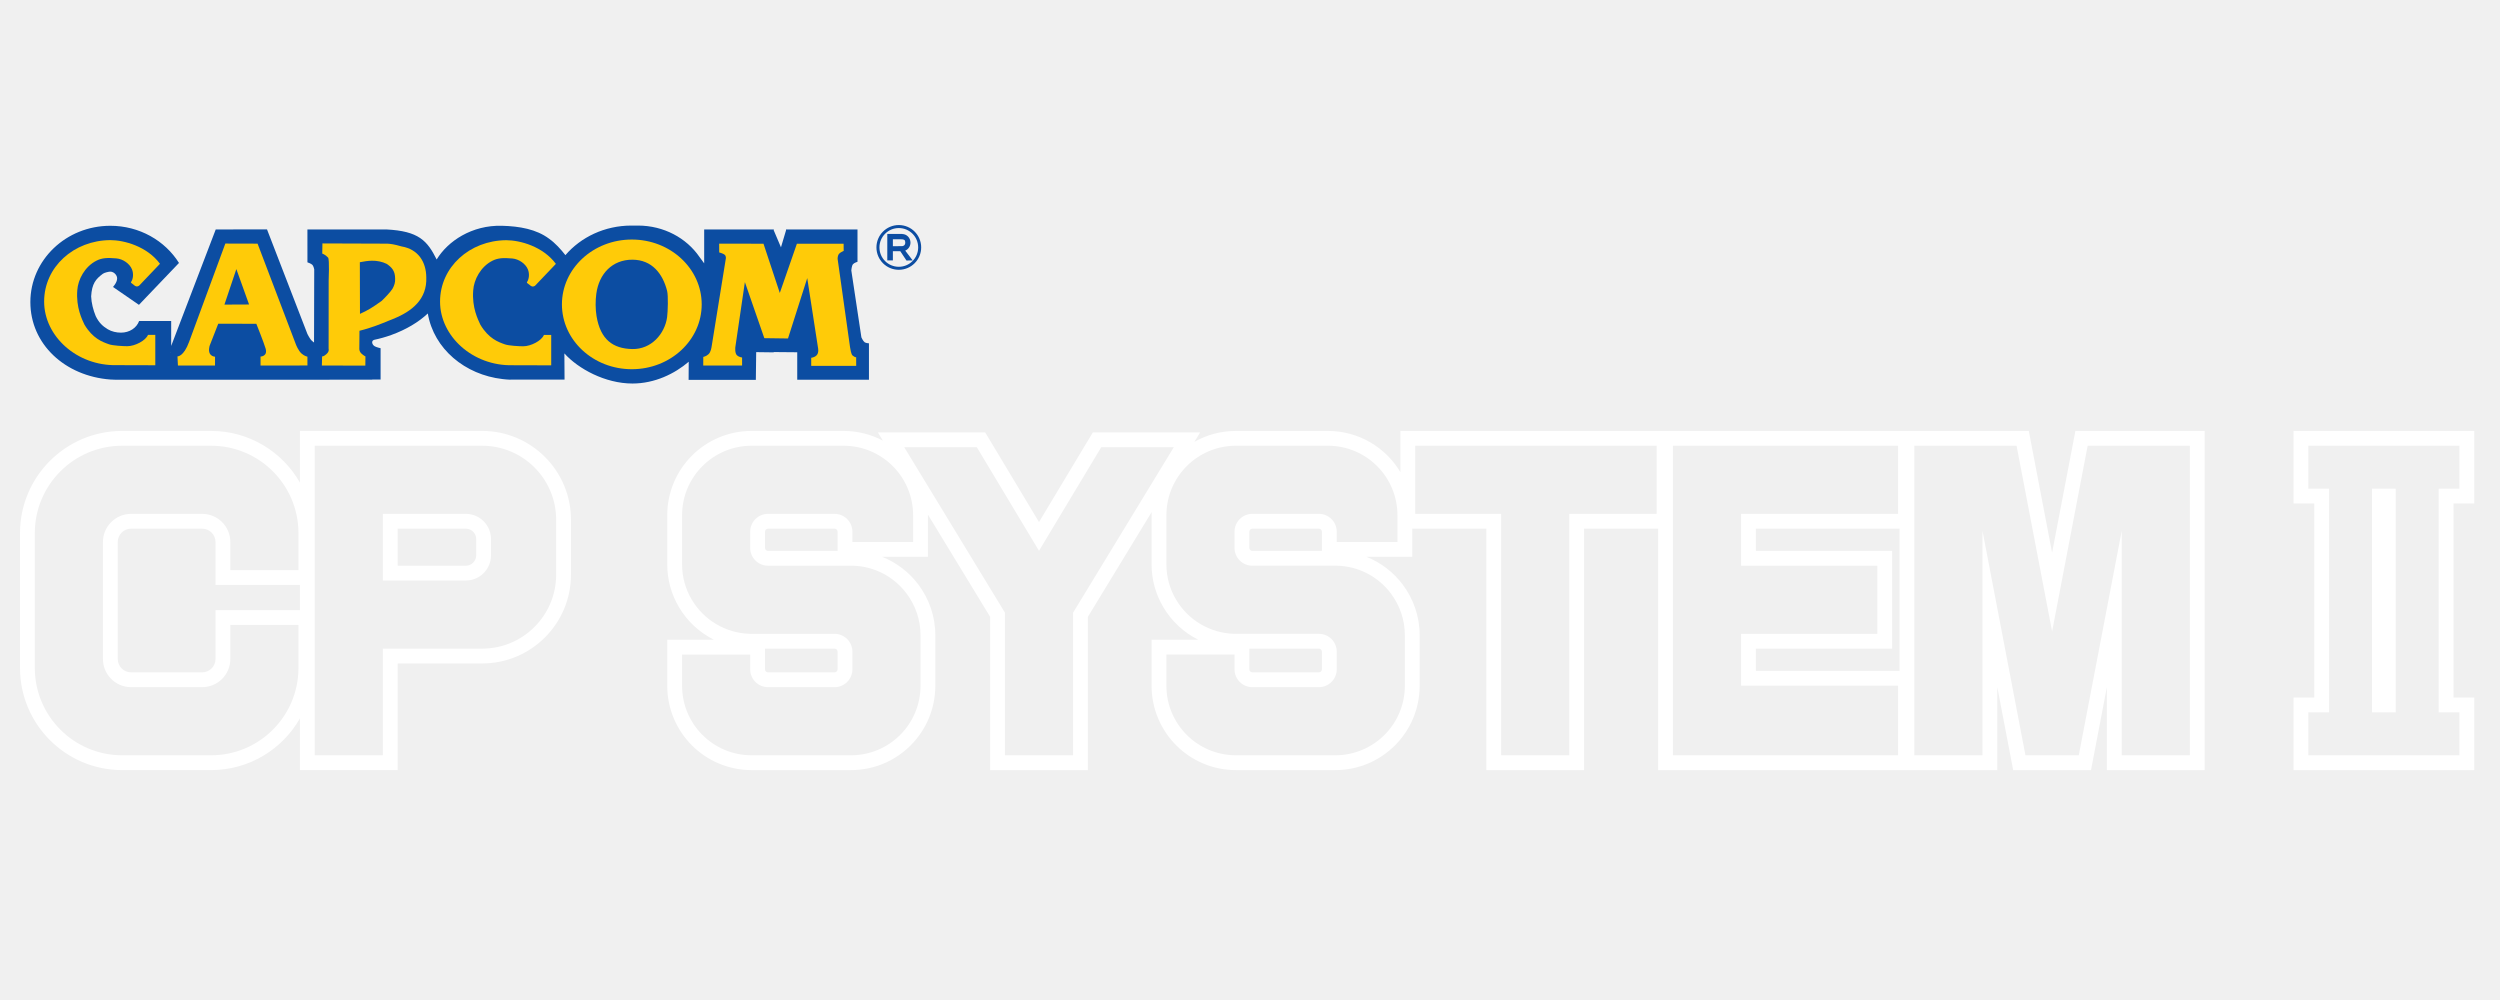
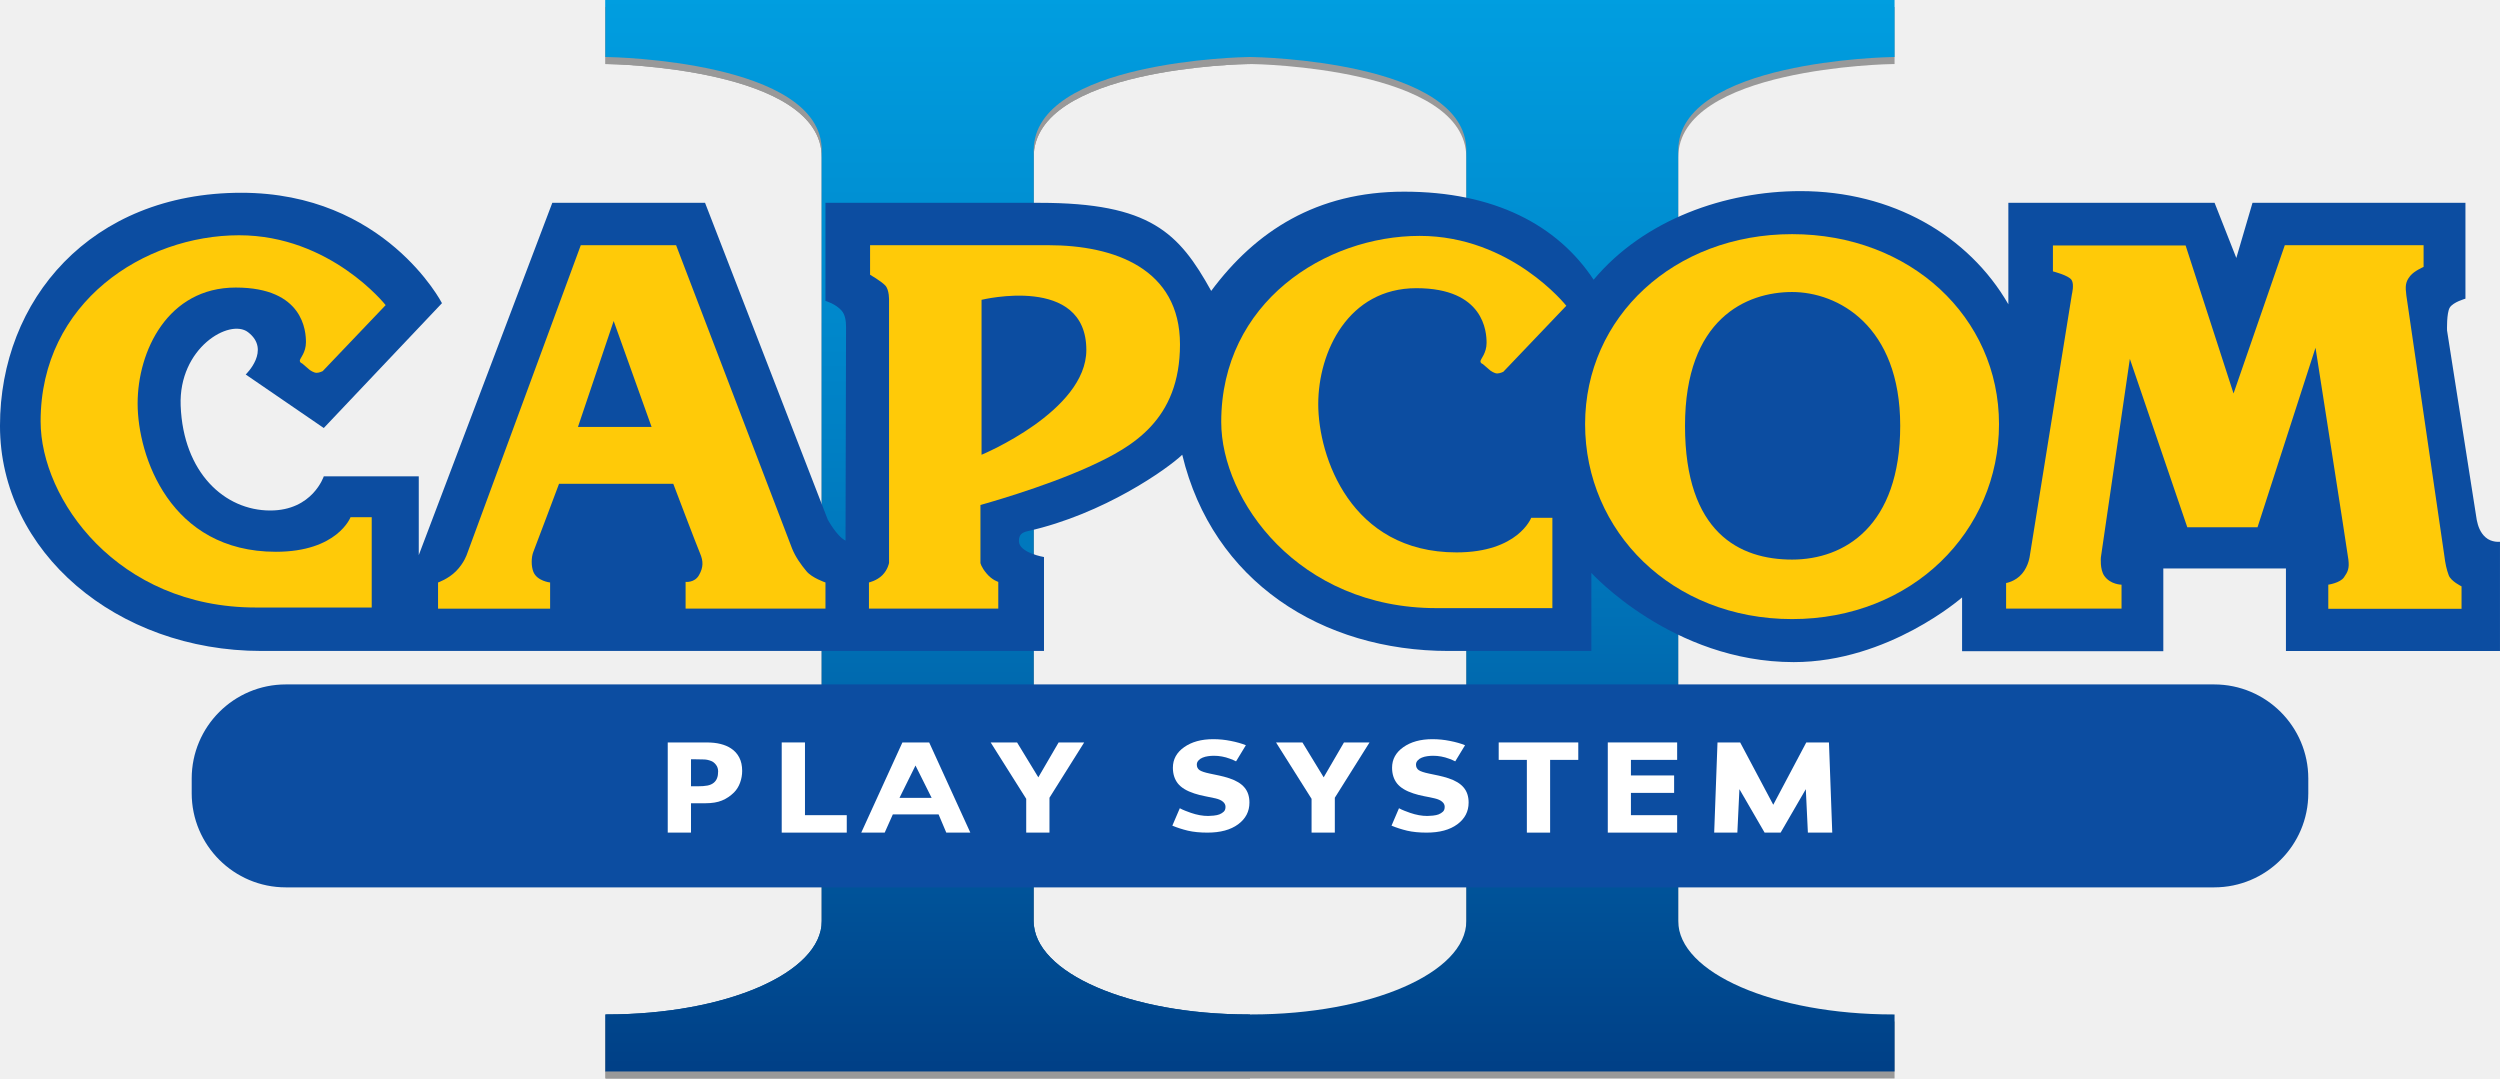
- <svg xmlns="http://www.w3.org/2000/svg" width="500" height="200" viewBox="0 0 500 200" version="1.1" id="svg62" style="fill:none">
-   <defs id="defs66" />
-   <path d="m 113.081,51.028 c 3.099,-3.606 7.867,-5.915 13.213,-5.915 0.223,0 0.445,0.004 0.667,0.012 0.209,-0.008 0.418,-0.012 0.629,-0.012 5.174,0 9.716,2.503 12.304,6.276 l 0.942,1.283 v -6.782 h 13.797 l 0.003,-0.091 0.039,0.091 h 0.068 v 0.161 l 1.451,3.413 1.009,-3.391 v -0.183 h 10.951 2.063 1.283 v 6.462 c 0,0 -0.702,0.229 -0.916,0.504 -0.26,0.334 -0.321,1.23 -0.321,1.23 l 2.016,13.387 c 0,0 0.335,0.759 0.659,0.985 0.24,0.167 0.852,0.206 0.852,0.206 v 7.287 h -14.342 v -5.499 l -4.705,-0.041 v 0.061 l -3.506,-0.046 -0.068,5.545 h -13.448 l 0.023,-3.624 c -2.813,2.41 -6.805,4.358 -11.255,4.358 -5.446,0 -10.842,-2.947 -13.612,-6.021 l 0.032,5.241 H 102.26 c 0,0 -0.245,0.009 -0.366,0.005 -0.46,-0.016 -0.884,-0.059 -1.376,-0.115 -7.53,-0.864 -13.758,-6.035 -14.958,-13.123 -1.793,1.697 -4.318,3.232 -7.319,4.311 -1.125,0.404 -2.248,0.72 -3.35,0.95 -0.073,0.015 -0.265,0.085 -0.348,0.187 -0.084,0.105 -0.116,0.227 -0.109,0.387 0,0 0.037,0.414 0.423,0.678 0.368,0.251 1.262,0.437 1.262,0.437 v 6.269 H 74.45 v 0.017 l -10.67,0.015 v 0.002 H 35.401 v 0.006 H 23.212 l -1.146,-0.046 C 13.004,75.218 6.073,68.844 6.073,60.417 c 0,-8.428 7.16,-15.26 15.992,-15.26 5.834,0 10.939,2.981 13.732,7.433 l -8.007,8.378 -5.185,-3.572 c 0.531,-0.626 1.069,-1.507 0.702,-2.233 -0.252,-0.5 -0.718,-0.839 -1.277,-0.836 -0.254,0.001 -1.135,0.188 -1.45,0.422 -1.423,1.055 -2.2,1.966 -2.35,4.524 0.044,1.293 0.421,2.755 0.913,3.948 0.626,1.29 1.386,2.016 2.404,2.627 0.781,0.469 1.744,0.682 2.645,0.682 1.71,0 3.128,-0.94 3.633,-2.333 h 6.412 v 4.986 l 8.91,-23.294 10.255,-0.007 8.087,20.929 c 0,0 0.434,0.844 0.741,1.201 0.165,0.192 0.577,0.491 0.577,0.491 l 0.037,-14.643 c 0,0 -0.141,-0.642 -0.353,-0.874 -0.254,-0.279 -1.004,-0.518 -1.004,-0.518 l -0.004,-6.579 h 15.785 c 6.514,0.324 8.193,2.274 10.065,6.009 2.216,-3.655 7.029,-6.905 13.046,-6.743 3.554,0.096 6.879,0.678 9.445,2.593 1.222,0.869 2.341,2.104 3.256,3.279 z m -79.021,19.547 0.001,-0.066 c -0.008,0.008 -0.015,0.017 -0.023,0.025 -0.013,0.014 -0.025,0.028 -0.038,0.042 z" id="path34" style="clip-rule:evenodd;fill:#0c4da2;fill-rule:evenodd;stroke-width:0.876" />
-   <path d="m 22.055,48.024 c -7.281,0.046 -13.228,5.349 -13.228,12.287 0,6.938 6.564,12.897 14.511,12.718 l 7.721,0.022 v -6.079 h -1.458 c -0.458,1.146 -2.598,2.267 -4.15,2.267 -0.818,0 -2.876,-0.111 -3.637,-0.378 -1.344,-0.471 -3.263,-1.147 -4.931,-3.95 -0.447,-0.983 -1.705,-3.377 -1.424,-6.871 0.136,-2.105 1.474,-4.734 3.873,-5.924 1.046,-0.519 2.1,-0.604 3.949,-0.436 1.328,0.121 2.647,1.054 3.108,2.175 0.356,0.867 0.254,1.923 -0.165,2.524 -0.03,0.043 -0.031,0.081 -0.024,0.122 0.005,0.031 0.045,0.083 0.045,0.083 l 0.731,0.571 c 0,0 0.208,0.145 0.451,0.138 0.141,-0.004 0.394,-0.157 0.394,-0.157 l 4.174,-4.38 c -2.58,-3.482 -7.166,-4.733 -9.939,-4.733 z" id="path36" style="fill:#ffcb08;stroke-width:0.876" />
-   <path d="m 112.386,60.875 c 0,-7.162 6.258,-12.968 13.977,-12.968 7.719,0 13.977,5.806 13.977,12.968 0,7.162 -6.258,12.968 -13.977,12.968 -7.719,0 -13.977,-5.806 -13.977,-12.968 z m 21.035,-2.704 c -0.863,-3.389 -2.993,-6.233 -6.967,-6.233 v 0 c -3.973,0 -6.652,2.789 -7.194,6.828 -0.188,1.393 -0.183,3.059 0.046,4.445 0.784,4.74 3.316,6.503 7.103,6.598 3.884,0.098 6.562,-3.094 7.011,-6.369 0.147,-1.074 0.248,-4.3 8.8e-4,-5.27 z" id="path38" style="clip-rule:evenodd;fill:#ffcb08;fill-rule:evenodd;stroke-width:0.876" />
-   <path d="M 37.83,68.344 C 38.93,65.319 45.067,48.712 45.067,48.712 l 6.448,0.017 7.682,20.198 c 0,0 0.459,1.212 1.133,1.8 0.594,0.518 1.153,0.603 1.153,0.603 l 0.006,1.769 -9.381,0.005 v -1.789 c 0,0 1.482,-0.029 1.007,-1.625 -0.364,-1.224 -1.848,-4.931 -1.848,-4.931 l -7.617,-0.016 -1.715,4.388 c 0,0 -0.428,1.25 0.249,1.871 0.349,0.32 0.825,0.345 0.825,0.345 l -0.006,1.76 -7.418,0.002 -0.091,-1.832 c 0,0 1.237,0.091 2.337,-2.933 z M 49.813,60.898 47.27,53.818 44.887,60.92 Z" id="path40" style="clip-rule:evenodd;fill:#ffcb08;fill-rule:evenodd;stroke-width:0.876" />
-   <path d="m 64.45,50.722 0.036,-2.036 12.991,0.046 c 0.603,0.034 1.304,0.111 2.832,0.552 3.351,0.571 4.916,3.099 4.949,6.184 0.175,4.353 -2.814,6.794 -6.666,8.331 -0.235,0.086 -0.554,0.218 -0.943,0.379 -1.309,0.541 -3.409,1.41 -5.756,1.975 0.004,0.738 -0.006,1.469 -0.015,2.208 -0.006,0.466 -0.012,0.935 -0.015,1.411 -0.004,0.352 0.164,0.706 0.436,0.951 0.482,0.435 0.79,0.556 0.79,0.556 l -0.021,1.845 -8.694,-0.021 0.045,-1.814 c 0.342,-0.03 0.553,-0.207 0.771,-0.391 0.024,-0.021 0.049,-0.041 0.074,-0.062 0.652,-0.54 0.458,-1.078 0.458,-1.078 l 0.01,-13.638 c 0,0 0.187,-4.26 -0.115,-4.596 -0.571,-0.633 -1.167,-0.804 -1.167,-0.804 z m 12.872,2.047 c -0.85,-0.428 -1.955,-0.643 -2.893,-0.625 -0.832,0.005 -1.602,0.137 -2.46,0.299 l 0.026,10.332 c 1.611,-0.741 2.336,-1.166 4.363,-2.615 0.693,-0.665 1.792,-1.829 2.155,-2.435 0.349,-0.634 0.557,-1.257 0.513,-1.982 0,-1.542 -0.645,-2.271 -1.704,-2.974 z" id="path42" style="clip-rule:evenodd;fill:#ffcb08;fill-rule:evenodd;stroke-width:0.876" />
-   <path d="m 101.239,48.041 c -7.281,0.046 -13.228,5.349 -13.228,12.287 0,6.938 6.564,12.897 14.511,12.718 l 7.721,0.022 v -6.079 h -1.458 c -0.458,1.146 -2.599,2.267 -4.15,2.267 -0.818,0 -2.876,-0.111 -3.637,-0.378 -1.344,-0.471 -3.263,-1.147 -4.931,-3.95 -0.447,-0.983 -1.706,-3.377 -1.424,-6.871 0.136,-2.105 1.473,-4.734 3.873,-5.924 1.046,-0.519 2.1,-0.604 3.949,-0.436 1.329,0.12 2.648,1.054 3.109,2.175 0.356,0.867 0.253,1.923 -0.166,2.524 -0.03,0.043 -0.031,0.081 -0.025,0.122 0.004,0.031 0.045,0.083 0.045,0.083 l 0.731,0.571 c 0,0 0.209,0.145 0.451,0.138 0.141,-0.004 0.394,-0.157 0.394,-0.157 l 4.174,-4.38 c -2.58,-3.482 -7.166,-4.733 -9.939,-4.733 z" id="path44" style="fill:#ffcb08;stroke-width:0.876" />
-   <path d="m 143.833,48.734 0.008,1.749 c 0,0 0.765,0.206 1.068,0.446 0.348,0.275 0.26,0.762 0.26,0.762 0,0 -2.775,17.242 -2.835,17.562 -0.065,0.344 -0.156,1.149 -0.641,1.596 -0.481,0.445 -1.036,0.534 -1.036,0.534 l -0.008,1.725 h 7.768 v -1.612 c 0,0 -0.632,-0.049 -1.053,-0.47 -0.421,-0.421 -0.3,-1.579 -0.3,-1.579 l 1.912,-13.026 3.888,11.211 4.736,0.065 3.848,-12.073 2.147,13.887 c 0,0 0.259,1.044 -0.3,1.58 -0.43,0.412 -1.053,0.47 -1.053,0.47 v 1.612 h 8.999 l -0.008,-1.725 c 0,0 -0.202,0.069 -0.713,-0.341 -0.301,-0.241 -0.445,-1.316 -0.51,-1.66 -0.06,-0.32 -2.486,-17.669 -2.486,-17.669 0,0 -0.042,-0.716 0.351,-1.083 0.283,-0.264 0.862,-0.514 0.862,-0.514 l -0.014,-1.428 -9.343,-0.011 -3.42,9.849 -3.26,-9.849 z" id="path46" style="fill:#ffcb08;stroke-width:0.876" />
-   <path d="m 175.287,49.484 c 0,-2.471 2.004,-4.475 4.475,-4.475 2.472,0 4.475,2.003 4.475,4.475 0,2.471 -2.004,4.475 -4.475,4.475 -2.472,0 -4.475,-2.004 -4.475,-4.475 z m 8.348,0 c 0,-2.139 -1.734,-3.873 -3.873,-3.873 -2.139,0 -3.874,1.734 -3.874,3.873 0,2.139 1.734,3.873 3.874,3.873 2.139,0 3.873,-1.734 3.873,-3.873 z" id="path48" style="clip-rule:evenodd;fill:#0c4da2;fill-rule:evenodd;stroke-width:0.876" />
-   <path d="m 177.458,52.079 v -5.298 h 1.117 v 0.004 h 1.896 v 0.022 c 0.901,0.02 1.625,0.782 1.625,1.718 0,0.726 -0.436,1.346 -1.052,1.598 l 1.5,1.971 -1.255,0.008 -1.229,-1.859 h -1.485 v 1.836 z m 2.977,-4.218 -1.86,-0.01 v 1.395 l 1.86,-0.022 c 0.139,-0.005 0.607,-0.086 0.618,-0.693 0.011,-0.564 -0.238,-0.606 -0.611,-0.669 z" id="path50" style="clip-rule:evenodd;fill:#0c4da2;fill-rule:evenodd;stroke-width:0.876" />
-   <path d="m 98.2,107.809 c 0,-2.781 -2.255,-5.036 -5.036,-5.036 H 76.575 v 13.33 h 16.589 c 2.781,0 5.036,-2.255 5.036,-5.036 z M 79.538,105.735 H 93.164 c 1.146,0 2.074,0.928 2.074,2.074 v 3.259 c 0,1.145 -0.928,2.074 -2.074,2.074 H 79.538 Z" id="path52" style="clip-rule:evenodd;fill:#ffffff;fill-opacity:1;fill-rule:evenodd;stroke-width:0.876" />
-   <path d="M 59.987,96.523 C 56.47,90.348 49.828,86.184 42.213,86.184 H 24.44 C 13.151,86.184 4,95.335 4,106.624 v 26.956 c 0,11.289 9.151,20.439 20.44,20.439 h 17.774 c 7.615,0 14.256,-4.163 17.773,-10.339 v 10.339 H 79.538 V 132.691 h 16.885 c 9.816,0 17.773,-7.957 17.773,-17.773 v -10.96 c 0,-9.816 -7.957,-17.774 -17.773,-17.774 H 59.987 Z m 0,20.469 H 43.102 v -8.591 c 0,-1.472 -1.194,-2.666 -2.666,-2.666 H 26.217 c -1.472,0 -2.666,1.194 -2.666,2.666 v 23.402 c 0,1.472 1.194,2.666 2.666,2.666 H 40.436 c 1.472,0 2.666,-1.194 2.666,-2.666 v -9.775 h 16.885 z m -0.296,-10.368 c 0,-9.653 -7.825,-17.477 -17.477,-17.477 H 24.44 c -9.653,0 -17.477,7.825 -17.477,17.477 v 26.956 c 0,9.653 7.825,17.477 17.477,17.477 h 17.774 c 9.653,0 17.477,-7.824 17.477,-17.477 v -8.59 H 46.064 v 6.813 c 0,3.108 -2.52,5.628 -5.628,5.628 H 26.217 c -3.108,0 -5.628,-2.52 -5.628,-5.628 v -23.402 c 0,-3.108 2.52,-5.628 5.628,-5.628 H 40.436 c 3.108,0 5.628,2.52 5.628,5.628 v 5.628 h 13.626 z m 3.258,44.433 H 76.575 v -21.328 h 19.847 c 8.18,0 14.811,-6.631 14.811,-14.811 v -10.96 c 0,-8.18 -6.631,-14.811 -14.811,-14.811 H 62.949 Z" id="path54" style="clip-rule:evenodd;fill:#ffffff;fill-opacity:1;fill-rule:evenodd;stroke-width:0.876" />
-   <path d="m 331.626,105.735 h -14.812 v 48.285 h -19.551 v -48.285 h -14.811 v 5.628 h -9.161 c 2.909,1.158 5.415,3.102 7.265,5.569 l 0.004,0.005 c 2.111,2.827 3.373,6.317 3.373,10.126 v 10.072 c 0,9.338 -7.547,16.885 -16.885,16.885 H 247.201 c -9.338,0 -16.885,-7.547 -16.885,-16.885 v -9.183 h 9.342 c -2.9,-1.449 -5.323,-3.706 -6.969,-6.481 -1.513,-2.524 -2.373,-5.476 -2.373,-8.626 v -9.775 c 0,-0.218 0.004,-0.434 0.012,-0.65 l -12.75,20.944 v 30.657 h -19.551 v -30.657 l -12.443,-20.439 c 8.8e-4,0.048 8.8e-4,0.097 8.8e-4,0.145 v 8.294 h -9.161 c 2.909,1.158 5.415,3.102 7.265,5.569 l 0.004,0.005 c 2.111,2.827 3.373,6.317 3.373,10.126 v 10.072 c 0,9.338 -7.547,16.885 -16.885,16.885 h -19.848 c -9.338,0 -16.885,-7.547 -16.885,-16.885 v -9.183 h 9.342 c -2.9,-1.449 -5.323,-3.706 -6.969,-6.481 -1.513,-2.524 -2.373,-5.476 -2.373,-8.626 v -9.775 c 0,-9.338 7.547,-16.885 16.885,-16.885 h 18.367 c 2.845,0 5.524,0.701 7.875,1.939 l -1.001,-1.643 h 21.463 l 10.764,17.926 10.765,-17.926 h 21.463 l -1.148,1.885 c 2.454,-1.389 5.292,-2.182 8.317,-2.182 h 18.367 c 6.177,0 11.572,3.303 14.515,8.243 v -8.243 h 125.679 l 4.66,24.35 4.661,-24.35 h 25.851 v 67.836 h -19.551 v -16.611 l -3.179,16.611 h -15.563 l -3.179,-16.611 v 16.611 H 331.627 Z m 19.551,0 h 28.734 v 28.438 h -28.734 v -4.443 h 27.253 v -19.551 h -27.253 z m -50.951,-2.962 v 48.284 h 13.626 v -48.284 h 17.478 V 89.146 h -48.285 v 13.626 z m -85.609,48.285 V 122.533 L 234.76,89.443 H 220.245 L 207.803,110.16 195.362,89.443 h -14.515 l 20.143,33.09 v 28.525 z M 348.214,137.135 V 126.767 h 27.253 v -13.626 h -27.253 v -10.368 h 31.4 V 89.146 h -45.026 v 61.911 h 45.026 V 137.135 Z M 167.517,110.179 v -3.851 c 0,-0.319 -0.273,-0.592 -0.592,-0.592 h -13.331 c -0.319,0 -0.592,0.273 -0.592,0.592 v 3.258 c 0,0.319 0.273,0.592 0.592,0.592 z m -29.149,9.775 c -1.245,-2.074 -1.955,-4.503 -1.955,-7.109 v -9.775 c 0,-7.702 6.221,-13.923 13.922,-13.923 h 18.367 c 7.701,0 13.922,6.221 13.922,13.923 v 5.332 h -12.145 v -2.074 c 0,-1.955 -1.6,-3.555 -3.555,-3.555 h -13.331 c -1.954,0 -3.555,1.6 -3.555,3.555 v 3.258 c 0,1.955 1.6,3.555 3.555,3.555 h 16.886 c 4.443,0.089 8.353,2.251 10.842,5.569 1.748,2.34 2.784,5.214 2.784,8.354 v 10.072 c 0,7.702 -6.221,13.922 -13.922,13.922 h -19.848 c -7.701,0 -13.922,-6.22 -13.922,-13.922 v -6.221 h 13.626 v 2.962 c 0,1.955 1.6,3.555 3.555,3.555 h 13.331 c 1.954,0 3.555,-1.6 3.555,-3.555 v -3.554 c 0,-1.955 -1.6,-3.555 -3.555,-3.555 H 150.039 c -4.976,-0.118 -9.301,-2.814 -11.671,-6.813 z m 28.556,9.775 h -13.923 v 4.147 c 0,0.319 0.273,0.592 0.592,0.592 h 13.331 c 0.319,0 0.592,-0.273 0.592,-0.592 v -3.554 c 0,-0.319 -0.273,-0.592 -0.592,-0.592 z m 97.459,-23.402 v 3.851 H 250.46 c -0.319,0 -0.592,-0.273 -0.592,-0.592 v -3.258 c 0,-0.319 0.273,-0.592 0.592,-0.592 h 13.331 c 0.319,0 0.592,0.273 0.592,0.592 z m -31.104,6.517 c 0,2.607 0.711,5.036 1.955,7.109 2.37,3.999 6.694,6.695 11.671,6.813 h 16.886 c 1.954,0 3.555,1.6 3.555,3.555 v 3.554 c 0,1.955 -1.6,3.555 -3.555,3.555 H 250.46 c -1.954,0 -3.555,-1.6 -3.555,-3.555 v -2.962 h -13.626 v 6.221 c 0,7.702 6.221,13.922 13.922,13.922 h 19.848 c 7.701,0 13.922,-6.22 13.922,-13.922 v -10.072 c 0,-3.14 -1.037,-6.013 -2.784,-8.354 -2.488,-3.318 -6.399,-5.48 -10.842,-5.569 H 250.46 c -1.954,0 -3.555,-1.6 -3.555,-3.555 v -3.258 c 0,-1.955 1.6,-3.555 3.555,-3.555 h 13.331 c 1.954,0 3.555,1.6 3.555,3.555 v 2.074 h 12.145 v -5.332 c 0,-7.702 -6.221,-13.923 -13.922,-13.923 h -18.367 c -7.701,0 -13.922,6.221 -13.922,13.923 z m 17.181,21.624 c -0.319,0 -0.592,-0.273 -0.592,-0.592 v -4.147 h 13.923 c 0.319,0 0.592,0.273 0.592,0.592 v 3.554 c 0,0.319 -0.273,0.592 -0.592,0.592 z m 152.853,-45.322 7.109,37.147 7.11,-37.147 h 20.439 V 151.057 H 424.345 v -44.885 l -8.591,44.885 h -10.664 l -8.591,-44.885 v 44.885 H 382.873 V 89.146 Z" id="path56" style="clip-rule:evenodd;fill:#ffffff;fill-opacity:1;fill-rule:evenodd;stroke-width:0.876" />
-   <path d="m 474.407,142.467 h 4.74 V 97.737 h -4.74 z" id="path58" style="fill:#ffffff;fill-opacity:1;stroke-width:0.876" />
-   <path d="m 494.847,86.184 h -36.139 v 14.515 h 4.146 v 38.806 h -4.146 v 14.515 h 36.139 v -14.515 h -4.147 v -38.806 h 4.147 z m -33.178,56.283 h 4.147 V 97.737 h -4.147 v -8.591 h 30.215 v 8.591 h -4.147 v 44.73 h 4.147 v 8.59 h -30.215 z" id="path60" style="clip-rule:evenodd;fill:#ffffff;fill-opacity:1;fill-rule:evenodd;stroke-width:0.876" />
+ <svg xmlns="http://www.w3.org/2000/svg" xmlns:xlink="http://www.w3.org/1999/xlink" version="1.1" id="svg2" x="0px" y="0px" width="253.148" height="109.206" viewBox="0.25 0 253.148 109.206" enable-background="new 0.25 0 567.927 113.032" xml:space="preserve">
+   <defs id="defs21">
+     <linearGradient id="linearGradient4387">
+       <stop style="stop-color:#009ee0;stop-opacity:1" offset="0" id="stop4389" />
+       <stop id="stop4395" offset="0.511" style="stop-color:#0078bd;stop-opacity:1" />
+       <stop style="stop-color:#003f86;stop-opacity:1" offset="1" id="stop4391" />
+     </linearGradient>
+     <linearGradient xlink:href="#linearGradient4387" id="linearGradient4755" gradientUnits="userSpaceOnUse" gradientTransform="translate(-253.1176,-3.555022)" x1="254.865" y1="462.598" x2="254.865" y2="790.395" />
+     <linearGradient xlink:href="#linearGradient4387" id="linearGradient4757" gradientUnits="userSpaceOnUse" gradientTransform="translate(-253.1176,-3.555022)" x1="254.865" y1="462.598" x2="254.865" y2="790.395" />
+     <linearGradient xlink:href="#linearGradient4387" id="linearGradient4761" gradientUnits="userSpaceOnUse" gradientTransform="translate(-253.1176,-3.555022)" x1="254.865" y1="462.598" x2="254.865" y2="790.395" />
+   </defs>
+   <g transform="matrix(0.7779804,0,0,0.7779804,-14.18751,-215.2807)" id="g4889">
+     <g id="g4249">
+       <g transform="matrix(0.4282573,0,0,0.4282573,224.347,535.4602)" id="g5257">
+         <g id="g4969" transform="translate(-546.5659,8.718559)">
+           <g transform="translate(347.5759,-1073.042)" id="g4709">
+             <path id="path4711" d="m -97.531,462.28 0,17.333 0.449,0 c 1.424,0 65.296,1.195 65.296,28.386 l 0,234.205 c 0,15.726 -29.122,28.386 -65.296,28.386 l -0.449,0 0,17.33 86.399,0 23.097,0 86.399,0 0,-17.33 -0.449,0 c -36.174,0 -65.296,-12.66 -65.296,-28.386 l 0,-234.205 c 0,-27.191 63.872,-28.386 65.296,-28.386 l 0.449,0 0,-17.333 -86.399,0 -23.097,0 -86.399,0 z" style="color:#000000;clip-rule:nonzero;display:inline;overflow:visible;visibility:visible;opacity:1;isolation:auto;mix-blend-mode:normal;color-interpolation:sRGB;color-interpolation-filters:linearRGB;solid-color:#000000;solid-opacity:1;fill:#999999;fill-opacity:1;fill-rule:evenodd;stroke:none;stroke-width:1px;stroke-linecap:butt;stroke-linejoin:miter;stroke-miterlimit:4;stroke-dasharray:none;stroke-dashoffset:0;stroke-opacity:1;color-rendering:auto;image-rendering:auto;shape-rendering:auto;text-rendering:auto;enable-background:accumulate" />
+             <path style="color:#000000;clip-rule:nonzero;display:inline;overflow:visible;visibility:visible;opacity:1;isolation:auto;mix-blend-mode:normal;color-interpolation:sRGB;color-interpolation-filters:linearRGB;solid-color:#000000;solid-opacity:1;fill:url(#linearGradient4755);fill-opacity:1;fill-rule:evenodd;stroke:none;stroke-width:1px;stroke-linecap:butt;stroke-linejoin:miter;stroke-miterlimit:4;stroke-dasharray:none;stroke-dashoffset:0;stroke-opacity:1;color-rendering:auto;image-rendering:auto;shape-rendering:auto;text-rendering:auto;enable-background:accumulate" d="m -97.531,460.147 0,17.333 0.449,0 c 1.424,0 65.296,1.195 65.296,28.386 l 0,234.205 c 0,15.726 -29.122,28.386 -65.296,28.386 l -0.449,0 0,17.33 86.399,0 23.097,0 86.399,0 0,-17.33 -0.449,0 c -36.174,0 -65.296,-12.66 -65.296,-28.386 l 0,-234.205 c 0,-27.191 63.872,-28.386 65.296,-28.386 l 0.449,0 0,-17.333 -86.399,0 -23.097,0 -86.399,0 z" id="path4713" />
+           </g>
+           <g id="g4715" transform="translate(543.4707,-1073.042)">
+             <path style="color:#000000;clip-rule:nonzero;display:inline;overflow:visible;visibility:visible;opacity:1;isolation:auto;mix-blend-mode:normal;color-interpolation:sRGB;color-interpolation-filters:linearRGB;solid-color:#000000;solid-opacity:1;fill:#999999;fill-opacity:1;fill-rule:evenodd;stroke:none;stroke-width:1px;stroke-linecap:butt;stroke-linejoin:miter;stroke-miterlimit:4;stroke-dasharray:none;stroke-dashoffset:0;stroke-opacity:1;color-rendering:auto;image-rendering:auto;shape-rendering:auto;text-rendering:auto;enable-background:accumulate" d="m -97.531,462.28 0,17.333 0.449,0 c 1.424,0 65.296,1.195 65.296,28.386 l 0,234.205 c 0,15.726 -29.122,28.386 -65.296,28.386 l -0.449,0 0,17.33 86.399,0 23.097,0 86.399,0 0,-17.33 -0.449,0 c -36.174,0 -65.296,-12.66 -65.296,-28.386 l 0,-234.205 c 0,-27.191 63.872,-28.386 65.296,-28.386 l 0.449,0 0,-17.333 -86.399,0 -23.097,0 -86.399,0 z" id="path4717" />
+             <path id="path4719" d="m -97.531,460.147 0,17.333 0.449,0 c 1.424,0 65.296,1.195 65.296,28.386 l 0,234.205 c 0,15.726 -29.122,28.386 -65.296,28.386 l -0.449,0 0,17.33 86.399,0 23.097,0 86.399,0 0,-17.33 -0.449,0 c -36.174,0 -65.296,-12.66 -65.296,-28.386 l 0,-234.205 c 0,-27.191 63.872,-28.386 65.296,-28.386 l 0.449,0 0,-17.333 -86.399,0 -23.097,0 -86.399,0 z" style="color:#000000;clip-rule:nonzero;display:inline;overflow:visible;visibility:visible;opacity:1;isolation:auto;mix-blend-mode:normal;color-interpolation:sRGB;color-interpolation-filters:linearRGB;solid-color:#000000;solid-opacity:1;fill:url(#linearGradient4757);fill-opacity:1;fill-rule:evenodd;stroke:none;stroke-width:1px;stroke-linecap:butt;stroke-linejoin:miter;stroke-miterlimit:4;stroke-dasharray:none;stroke-dashoffset:0;stroke-opacity:1;color-rendering:auto;image-rendering:auto;shape-rendering:auto;text-rendering:auto;enable-background:accumulate" />
+           </g>
+           <g id="g4737" transform="translate(347.5759,-1073.042)">
+             <path style="color:#000000;clip-rule:nonzero;display:inline;overflow:visible;visibility:visible;opacity:1;isolation:auto;mix-blend-mode:normal;color-interpolation:sRGB;color-interpolation-filters:linearRGB;solid-color:#000000;solid-opacity:1;fill:#999999;fill-opacity:1;fill-rule:evenodd;stroke:none;stroke-width:1px;stroke-linecap:butt;stroke-linejoin:miter;stroke-miterlimit:4;stroke-dasharray:none;stroke-dashoffset:0;stroke-opacity:1;color-rendering:auto;image-rendering:auto;shape-rendering:auto;text-rendering:auto;enable-background:accumulate" d="m -97.531,462.28 0,17.333 0.449,0 c 1.424,0 65.296,1.195 65.296,28.386 l 0,234.205 c 0,15.726 -29.122,28.386 -65.296,28.386 l -0.449,0 0,17.33 86.399,0 23.097,0 86.399,0 0,-17.33 -0.449,0 c -36.174,0 -65.296,-12.66 -65.296,-28.386 l 0,-234.205 c 0,-27.191 63.872,-28.386 65.296,-28.386 l 0.449,0 0,-17.333 -86.399,0 -23.097,0 -86.399,0 z" id="path4739" />
+             <path id="path4741" d="m -97.531,460.147 0,17.333 0.449,0 c 1.424,0 65.296,1.195 65.296,28.386 l 0,234.205 c 0,15.726 -29.122,28.386 -65.296,28.386 l -0.449,0 0,17.33 86.399,0 23.097,0 86.399,0 0,-17.33 -0.449,0 c -36.174,0 -65.296,-12.66 -65.296,-28.386 l 0,-234.205 c 0,-27.191 63.872,-28.386 65.296,-28.386 l 0.449,0 0,-17.333 -86.399,0 -23.097,0 -86.399,0 z" style="color:#000000;clip-rule:nonzero;display:inline;overflow:visible;visibility:visible;opacity:1;isolation:auto;mix-blend-mode:normal;color-interpolation:sRGB;color-interpolation-filters:linearRGB;solid-color:#000000;solid-opacity:1;fill:url(#linearGradient4761);fill-opacity:1;fill-rule:evenodd;stroke:none;stroke-width:1px;stroke-linecap:butt;stroke-linejoin:miter;stroke-miterlimit:4;stroke-dasharray:none;stroke-dashoffset:0;stroke-opacity:1;color-rendering:auto;image-rendering:auto;shape-rendering:auto;text-rendering:auto;enable-background:accumulate" />
+           </g>
+         </g>
+         <g transform="translate(1237.148,25.59618)" id="g5053">
+           <g transform="translate(-718.172,-398.1625)" id="g5055">
+             <rect ry="28.618" rx="28.618" y="-23.599" x="-941.243" height="61.68" width="643.281" id="rect5057" style="color:#000000;clip-rule:nonzero;display:inline;overflow:visible;visibility:visible;opacity:1;isolation:auto;mix-blend-mode:normal;color-interpolation:sRGB;color-interpolation-filters:linearRGB;solid-color:#000000;solid-opacity:1;fill:#0c4da1;fill-opacity:1;fill-rule:evenodd;stroke:none;stroke-width:1px;stroke-linecap:butt;stroke-linejoin:miter;stroke-miterlimit:4;stroke-dasharray:none;stroke-dashoffset:0;stroke-opacity:1;color-rendering:auto;image-rendering:auto;shape-rendering:auto;text-rendering:auto;enable-background:accumulate" />
+             <g transform="translate(-1072.351,-702.9612)" id="g5059">
+               <path id="path5061" style="font-style:normal;font-variant:normal;font-weight:bold;font-stretch:normal;font-size:medium;line-height:125%;font-family:sans-serif;-inkscape-font-specification:'sans-serif Bold';letter-spacing:7.031px;word-spacing:0px;fill:#ffffff;fill-opacity:1;stroke:none;stroke-width:1px;stroke-linecap:butt;stroke-linejoin:miter;stroke-opacity:1" d="m 298.409,705.646 q 0,1.841 -0.644,3.608 -0.644,1.749 -1.841,2.945 -1.638,1.62 -3.663,2.448 -2.006,0.828 -5.007,0.828 l -4.399,0 0,8.927 -7.068,0 0,-27.408 11.633,0 q 2.614,0 4.399,0.46 1.804,0.442 3.184,1.344 1.657,1.086 2.522,2.779 0.884,1.693 0.884,4.068 z m -7.307,0.166 q 0,-1.16 -0.626,-1.988 -0.626,-0.847 -1.454,-1.178 -1.104,-0.442 -2.154,-0.479 -1.049,-0.055 -2.798,-0.055 l -1.215,0 0,8.209 2.025,0 q 1.804,0 2.963,-0.221 1.178,-0.221 1.97,-0.884 0.681,-0.589 0.976,-1.399 0.313,-0.828 0.313,-2.006 z" />
+               <path id="path5063" style="font-style:normal;font-variant:normal;font-weight:bold;font-stretch:normal;font-size:medium;line-height:125%;font-family:sans-serif;-inkscape-font-specification:'sans-serif Bold';letter-spacing:7.031px;word-spacing:0px;fill:#ffffff;fill-opacity:1;stroke:none;stroke-width:1px;stroke-linecap:butt;stroke-linejoin:miter;stroke-opacity:1" d="m 330.197,724.402 -19.769,0 0,-27.408 7.068,0 0,22.106 12.701,0 0,5.301 z" />
+               <path id="path5065" style="font-style:normal;font-variant:normal;font-weight:bold;font-stretch:normal;font-size:medium;line-height:125%;font-family:sans-serif;-inkscape-font-specification:'sans-serif Bold';letter-spacing:7.031px;word-spacing:0px;fill:#ffffff;fill-opacity:1;stroke:none;stroke-width:1px;stroke-linecap:butt;stroke-linejoin:miter;stroke-opacity:1" d="m 367.75,724.402 -7.307,0 -2.34,-5.54 -13.903,0 -2.474,5.54 -7.123,0 12.506,-27.408 8.136,0 z m -11.76,-10.565 -4.906,-9.829 -4.862,9.829 z" />
+               <path id="path5067" style="font-style:normal;font-variant:normal;font-weight:bold;font-stretch:normal;font-size:medium;line-height:125%;font-family:sans-serif;-inkscape-font-specification:'sans-serif Bold';letter-spacing:7.031px;word-spacing:0px;fill:#ffffff;fill-opacity:1;stroke:none;stroke-width:1px;stroke-linecap:butt;stroke-linejoin:miter;stroke-opacity:1" d="m 402.354,696.995 -10.55,16.805 0,10.602 -7.068,0 0,-10.271 -10.804,-17.137 8.025,0 6.46,10.602 6.169,-10.602 z" />
+               <path id="path5069" style="font-style:normal;font-variant:normal;font-weight:bold;font-stretch:normal;font-size:medium;line-height:125%;font-family:sans-serif;-inkscape-font-specification:'sans-serif Bold';letter-spacing:7.031px;word-spacing:0px;fill:#ffffff;fill-opacity:1;stroke:none;stroke-width:1px;stroke-linecap:butt;stroke-linejoin:miter;stroke-opacity:1" d="m 452.577,715.291 c 0,2.7 -1.147,4.896 -3.442,6.59 -2.282,1.681 -5.387,2.522 -9.314,2.522 -2.27,0 -4.252,-0.196 -5.945,-0.589 -1.681,-0.405 -3.258,-0.914 -4.731,-1.528 l 2.27,-5.295 c 0.888,0.508 2.406,1.067 3.399,1.411 1.816,0.626 3.559,0.939 5.228,0.939 0.429,0 0.994,-0.037 1.693,-0.11 0.699,-0.074 1.27,-0.196 1.712,-0.368 0.54,-0.221 0.982,-0.497 1.325,-0.828 0.356,-0.331 0.534,-0.822 0.534,-1.473 0,-0.601 -0.258,-1.117 -0.773,-1.546 -0.503,-0.442 -1.246,-0.779 -2.227,-1.012 -1.031,-0.245 -2.123,-0.472 -3.276,-0.681 -1.141,-0.221 -2.215,-0.497 -3.221,-0.828 -2.307,-0.749 -3.97,-1.761 -4.988,-3.037 -1.006,-1.288 -1.509,-2.884 -1.509,-4.786 0,-2.552 1.141,-4.632 3.424,-6.24 2.295,-1.62 5.24,-2.43 8.835,-2.43 1.804,0 3.583,0.178 5.338,0.534 1.767,0.344 3.295,0.779 4.583,1.307 l -2.979,4.9 c -0.572,-0.29 -1.187,-0.555 -1.843,-0.795 -1.595,-0.601 -3.227,-0.902 -4.896,-0.902 -0.589,0 -1.178,0.043 -1.767,0.129 -0.577,0.074 -1.135,0.221 -1.675,0.442 -0.479,0.184 -0.89,0.466 -1.233,0.847 -0.344,0.368 -0.515,0.791 -0.515,1.27 0,0.724 0.276,1.282 0.828,1.675 0.552,0.38 1.595,0.73 3.129,1.049 1.006,0.209 1.97,0.411 2.89,0.607 0.933,0.196 1.933,0.466 3,0.81 2.098,0.687 3.645,1.626 4.638,2.816 1.006,1.178 1.509,2.712 1.509,4.602 z" />
+               <path id="path5071" style="font-style:normal;font-variant:normal;font-weight:bold;font-stretch:normal;font-size:medium;line-height:125%;font-family:sans-serif;-inkscape-font-specification:'sans-serif Bold';letter-spacing:7.031px;word-spacing:0px;fill:#ffffff;fill-opacity:1;stroke:none;stroke-width:1px;stroke-linecap:butt;stroke-linejoin:miter;stroke-opacity:1" d="m 552.52,702.296 -8.559,0 0,22.107 -7.068,0 0,-22.107 -8.559,0 0,-5.301 24.186,0 0,5.301 z" />
+               <path id="path5073" style="font-style:normal;font-variant:normal;font-weight:bold;font-stretch:normal;font-size:medium;line-height:125%;font-family:sans-serif;-inkscape-font-specification:'sans-serif Bold';letter-spacing:7.031px;word-spacing:0px;fill:#ffffff;fill-opacity:1;stroke:none;stroke-width:1px;stroke-linecap:butt;stroke-linejoin:miter;stroke-opacity:1" d="m 582.569,724.402 -21.081,0 0,-27.408 21.081,0 0,5.301 -14.05,0 0,4.731 13.129,0 0,5.301 -13.129,0 0,6.774 14.05,0 z" />
+               <path id="path5075" style="font-style:normal;font-variant:normal;font-weight:bold;font-stretch:normal;font-size:medium;line-height:125%;font-family:sans-serif;-inkscape-font-specification:'sans-serif Bold';letter-spacing:7.031px;word-spacing:0px;fill:#ffffff;fill-opacity:1;stroke:none;stroke-width:1px;stroke-linecap:butt;stroke-linejoin:miter;stroke-opacity:1" d="m 629.71,724.402 -7.408,0 -0.628,-13.21 -7.651,13.204 -4.878,0 -7.651,-13.204 -0.628,13.21 -7.04,0 1.006,-27.408 6.89,0 10.057,18.94 10.038,-18.94 6.89,0 z" />
+               <path d="m 489.079,696.995 -10.55,16.805 0,10.602 -7.068,0 0,-10.271 -10.804,-17.137 8.025,0 6.46,10.602 6.169,-10.602 z" style="font-style:normal;font-variant:normal;font-weight:bold;font-stretch:normal;font-size:medium;line-height:125%;font-family:sans-serif;-inkscape-font-specification:'sans-serif Bold';letter-spacing:7.031px;word-spacing:0px;fill:#ffffff;fill-opacity:1;stroke:none;stroke-width:1px;stroke-linecap:butt;stroke-linejoin:miter;stroke-opacity:1" id="path5077" />
+               <path d="m 519.192,715.291 c 0,2.7 -1.147,4.896 -3.442,6.59 -2.282,1.681 -5.387,2.522 -9.314,2.522 -2.27,0 -4.252,-0.196 -5.945,-0.589 -1.681,-0.405 -3.258,-0.914 -4.731,-1.528 l 2.27,-5.295 c 0.888,0.508 2.406,1.067 3.399,1.411 1.816,0.626 3.559,0.939 5.228,0.939 0.429,0 0.994,-0.037 1.693,-0.11 0.699,-0.074 1.27,-0.196 1.712,-0.368 0.54,-0.221 0.982,-0.497 1.325,-0.828 0.356,-0.331 0.534,-0.822 0.534,-1.473 0,-0.601 -0.258,-1.117 -0.773,-1.546 -0.503,-0.442 -1.246,-0.779 -2.227,-1.012 -1.031,-0.245 -2.123,-0.472 -3.276,-0.681 -1.141,-0.221 -2.215,-0.497 -3.221,-0.828 -2.307,-0.749 -3.97,-1.761 -4.988,-3.037 -1.006,-1.288 -1.509,-2.884 -1.509,-4.786 0,-2.552 1.141,-4.632 3.424,-6.24 2.295,-1.62 5.24,-2.43 8.835,-2.43 1.804,0 3.583,0.178 5.338,0.534 1.767,0.344 3.295,0.779 4.583,1.307 l -2.979,4.9 c -0.572,-0.29 -1.187,-0.555 -1.843,-0.795 -1.595,-0.601 -3.227,-0.902 -4.896,-0.902 -0.589,0 -1.178,0.043 -1.767,0.129 -0.577,0.074 -1.135,0.221 -1.675,0.442 -0.479,0.184 -0.89,0.466 -1.233,0.847 -0.344,0.368 -0.515,0.791 -0.515,1.27 0,0.724 0.276,1.282 0.828,1.675 0.552,0.38 1.595,0.73 3.129,1.049 1.006,0.209 1.97,0.411 2.89,0.607 0.933,0.196 1.933,0.466 3,0.81 2.098,0.687 3.645,1.626 4.638,2.816 1.006,1.178 1.509,2.712 1.509,4.602 z" style="font-style:normal;font-variant:normal;font-weight:bold;font-stretch:normal;font-size:medium;line-height:125%;font-family:sans-serif;-inkscape-font-specification:'sans-serif Bold';letter-spacing:7.031px;word-spacing:0px;fill:#ffffff;fill-opacity:1;stroke:none;stroke-width:1px;stroke-linecap:butt;stroke-linejoin:miter;stroke-opacity:1" id="path5079" />
+             </g>
+           </g>
+           <g id="g5081" transform="translate(-1789.464,-1102.006)">
+             <path id="path5083" d="m 206.115,564.374 -35.923,37.943 -23.726,-16.266 c 0,0 7.806,-7.449 0.685,-12.875 -5.553,-4.232 -21.13,4.744 -20.455,22.366 0.791,20.328 13.352,31.843 27.226,31.843 12.886,0 16.269,-10.388 16.269,-10.388 l 28.869,0 0,23.952 40.585,-107.072 46.424,0 37.276,96.235 c 0,0 2.709,5.072 5.418,6.429 0,0 0.156,-63.128 0.156,-64.901 0,-1.766 -0.233,-3.719 -1.339,-4.988 -1.819,-2.095 -4.917,-2.964 -4.917,-2.964 l 0,-29.812 c 0,0 43.019,0 65.053,0 33.743,0 42.397,9.148 52.181,26.771 13.507,-18.187 32.104,-30.162 58.621,-30.162 27.279,0 46.583,10.056 57.607,26.767 15.397,-18.406 40.179,-26.937 62.856,-26.937 27.869,0 51.143,13.507 63.188,34.393 l 0,-30.833 62.679,0 6.605,16.764 4.92,-16.764 64.717,0 0,29.134 c 0,0 -3.734,1.024 -4.765,2.706 -1.003,1.66 -0.827,6.958 -0.827,6.958 l 9.028,57.589 c 0.378,1.872 1.046,3.829 2.66,5.263 1.872,1.674 4.401,1.36 4.401,1.36 l 0,33.196 -65.053,0 0,-25.075 -37.268,0 0,25.142 -61.16,0 0,-16.344 c 0,0 -22.352,19.66 -51.161,19.66 -36.869,0 -61.503,-27.103 -61.503,-27.103 l 0,23.715 c 0,0 -2.706,0 -43.362,0 -38.597,0 -71.729,-21.119 -80.983,-59.634 -4.387,4.196 -23.733,18.007 -46.933,23.21 -1.805,0.406 -2.706,1.081 -2.706,3.038 0,3.568 7.623,4.839 7.623,4.839 l 0,28.544 c 0,0 -200.588,0 -237.853,0 -44.054,0.008 -79.443,-30.148 -79.443,-68.433 0,-38.289 27.59,-70.821 73.329,-70.821 43.715,0 60.998,33.553 60.998,33.553 l 0,0 z" style="clip-rule:evenodd;fill:#0c4da1;fill-opacity:1;fill-rule:evenodd" />
+             <path id="path5085" d="m 188.998,564.968 -19.138,20.067 c 0,0 -1.017,0.512 -1.861,0.512 -0.851,0 -2.042,-0.851 -2.042,-0.851 l -2.367,-2.024 c 0,0 -0.682,-0.166 -0.682,-0.851 0,-0.668 1.865,-2.374 1.865,-5.591 0,-3.221 -0.675,-16.605 -21.342,-16.605 -20.667,0 -29.815,19.314 -29.815,35.241 0,15.927 9.82,45.064 42.019,45.064 18.724,0 22.691,-10.512 22.691,-10.512 l 6.436,0 0,27.452 -35.234,0 c -42.012,0 -65.396,-32.874 -65.396,-56.59 0,-36.364 31.62,-56.544 60.313,-56.544 27.784,0.003 44.552,21.232 44.552,21.232 l 0,0 z" style="clip-rule:evenodd;fill:#ffca08;fill-opacity:1;fill-rule:evenodd" />
+             <path id="path5087" d="m 248.301,546.756 28.968,0 35.241,92.163 c 1.01,2.533 2.706,4.92 4.398,6.941 1.688,2.035 5.758,3.398 5.758,3.398 l 0,7.951 -42.51,0 0,-8.131 c 0,0 2.702,0.35 4.062,-2.027 1.353,-2.374 1.353,-4.235 0.343,-6.605 -1.017,-2.377 -8.149,-21.176 -8.149,-21.176 l -34.722,0 c 0,0 -7.11,18.972 -7.796,20.663 -0.678,1.692 -0.678,4.408 0,6.097 1.127,2.819 5.086,3.232 5.086,3.232 l 0,7.951 -34.058,0 0,-7.951 c 0,0 3.098,-1.067 5.422,-3.398 2.54,-2.54 3.384,-5.256 3.384,-5.256 l 34.573,-93.851 0,0 z m -0.855,55.226 22.37,0 -11.519,-32.186 -10.851,32.186 0,0 z" style="clip-rule:evenodd;fill:#ffca08;fill-opacity:1;fill-rule:evenodd" />
+             <path id="path5089" d="m 336.218,546.756 c 0,0 34.22,0 54.216,0 19.992,0 39.978,7.107 39.978,30.147 0,23.041 -14.57,31.179 -27.103,36.94 -14.472,6.648 -33.542,11.861 -33.542,11.861 l 0,17.612 c 0,0 0.17,1.19 1.861,3.211 1.699,2.035 3.56,2.547 3.56,2.547 l 0,8.131 -39.307,0 0,-7.951 c 0,0 2.37,-0.516 4.073,-2.208 1.688,-1.695 2.035,-3.73 2.035,-3.73 l 0,-79.623 c 0,0 0.156,-3.391 -1.19,-4.74 -1.353,-1.367 -4.578,-3.221 -4.578,-3.221 l 0,-8.975 -0.003,0 0,0 z m 33.885,16.598 0,47.095 c 0,0 31.846,-13.21 31.846,-31.846 0,-23.041 -31.846,-15.249 -31.846,-15.249 l 0,0 z" style="clip-rule:evenodd;fill:#ffca08;fill-opacity:1;fill-rule:evenodd" />
+             <path id="path5091" d="m 547.822,565.162 -19.145,20.067 c 0,0 -1.017,0.509 -1.865,0.509 -0.841,0 -2.027,-0.848 -2.027,-0.848 l -2.377,-2.038 c 0,0 -0.675,-0.159 -0.675,-0.834 0,-0.682 1.858,-2.388 1.858,-5.591 0,-3.225 -0.668,-16.609 -21.342,-16.609 -20.674,0 -29.819,19.307 -29.819,35.237 0,15.916 9.827,45.064 42.023,45.064 18.724,0 22.695,-10.508 22.695,-10.508 l 6.443,0 0,27.445 -35.248,0 c -42.009,0 -65.396,-32.864 -65.396,-56.583 0,-36.361 31.617,-56.547 60.313,-56.547 27.788,0 44.562,21.236 44.562,21.236 l 0,0 z" style="clip-rule:evenodd;fill:#ffca08;fill-opacity:1;fill-rule:evenodd" />
+             <path id="path5093" d="m 616.439,660.387 c -36.601,0 -62.905,-26.725 -62.905,-59.246 0,-32.542 26.986,-57.745 62.905,-57.745 35.905,0 62.891,25.202 62.891,57.745 0,32.518 -26.308,59.246 -62.891,59.246 l 0,0 z m -32.539,-58.744 c 0,32.528 16.605,40.659 32.539,40.659 15.913,0 32.864,-10.166 32.864,-40.659 0,-30.49 -18.975,-40.659 -32.864,-40.659 -13.896,0 -32.539,8.124 -32.539,40.659 l 0,0 z" style="clip-rule:evenodd;fill:#ffca08;fill-opacity:1;fill-rule:evenodd" />
+             <path id="path5095" d="m 695.713,546.826 40.327,0 14.57,44.993 15.581,-45.064 42.178,0 0,6.602 c 0,0 -2.805,1.187 -4.051,2.713 -1.526,1.865 -1.526,3.218 -1.19,5.938 0.339,2.702 11.179,76.232 11.522,78.945 0.343,2.713 0.675,4.235 1.353,6.1 0.671,1.847 3.9,3.38 3.9,3.38 l 0,6.835 -40.497,0 0,-7.34 c 0,0 3.557,-0.505 4.751,-2.208 1.187,-1.695 1.688,-2.713 1.353,-5.418 -0.339,-2.709 -9.989,-64.378 -9.989,-64.378 l -17.622,54.552 -21.345,0 -17.456,-51.171 -8.806,60.316 c 0,0 -0.343,3.621 1.017,5.595 1.861,2.713 5.259,2.713 5.259,2.713 l 0,7.28 -35.082,0 0,-7.781 c 0,0 2.794,-0.431 4.825,-2.808 2.031,-2.363 2.374,-5.422 2.374,-5.422 l 12.797,-79.539 c 0,0 0.766,-2.971 -0.085,-4.32 -0.894,-1.427 -5.68,-2.624 -5.68,-2.624 l 0,-7.887 -0.003,0 z" style="clip-rule:evenodd;fill:#ffca08;fill-opacity:1;fill-rule:evenodd" />
+           </g>
+         </g>
+       </g>
+     </g>
+   </g>
</svg>
